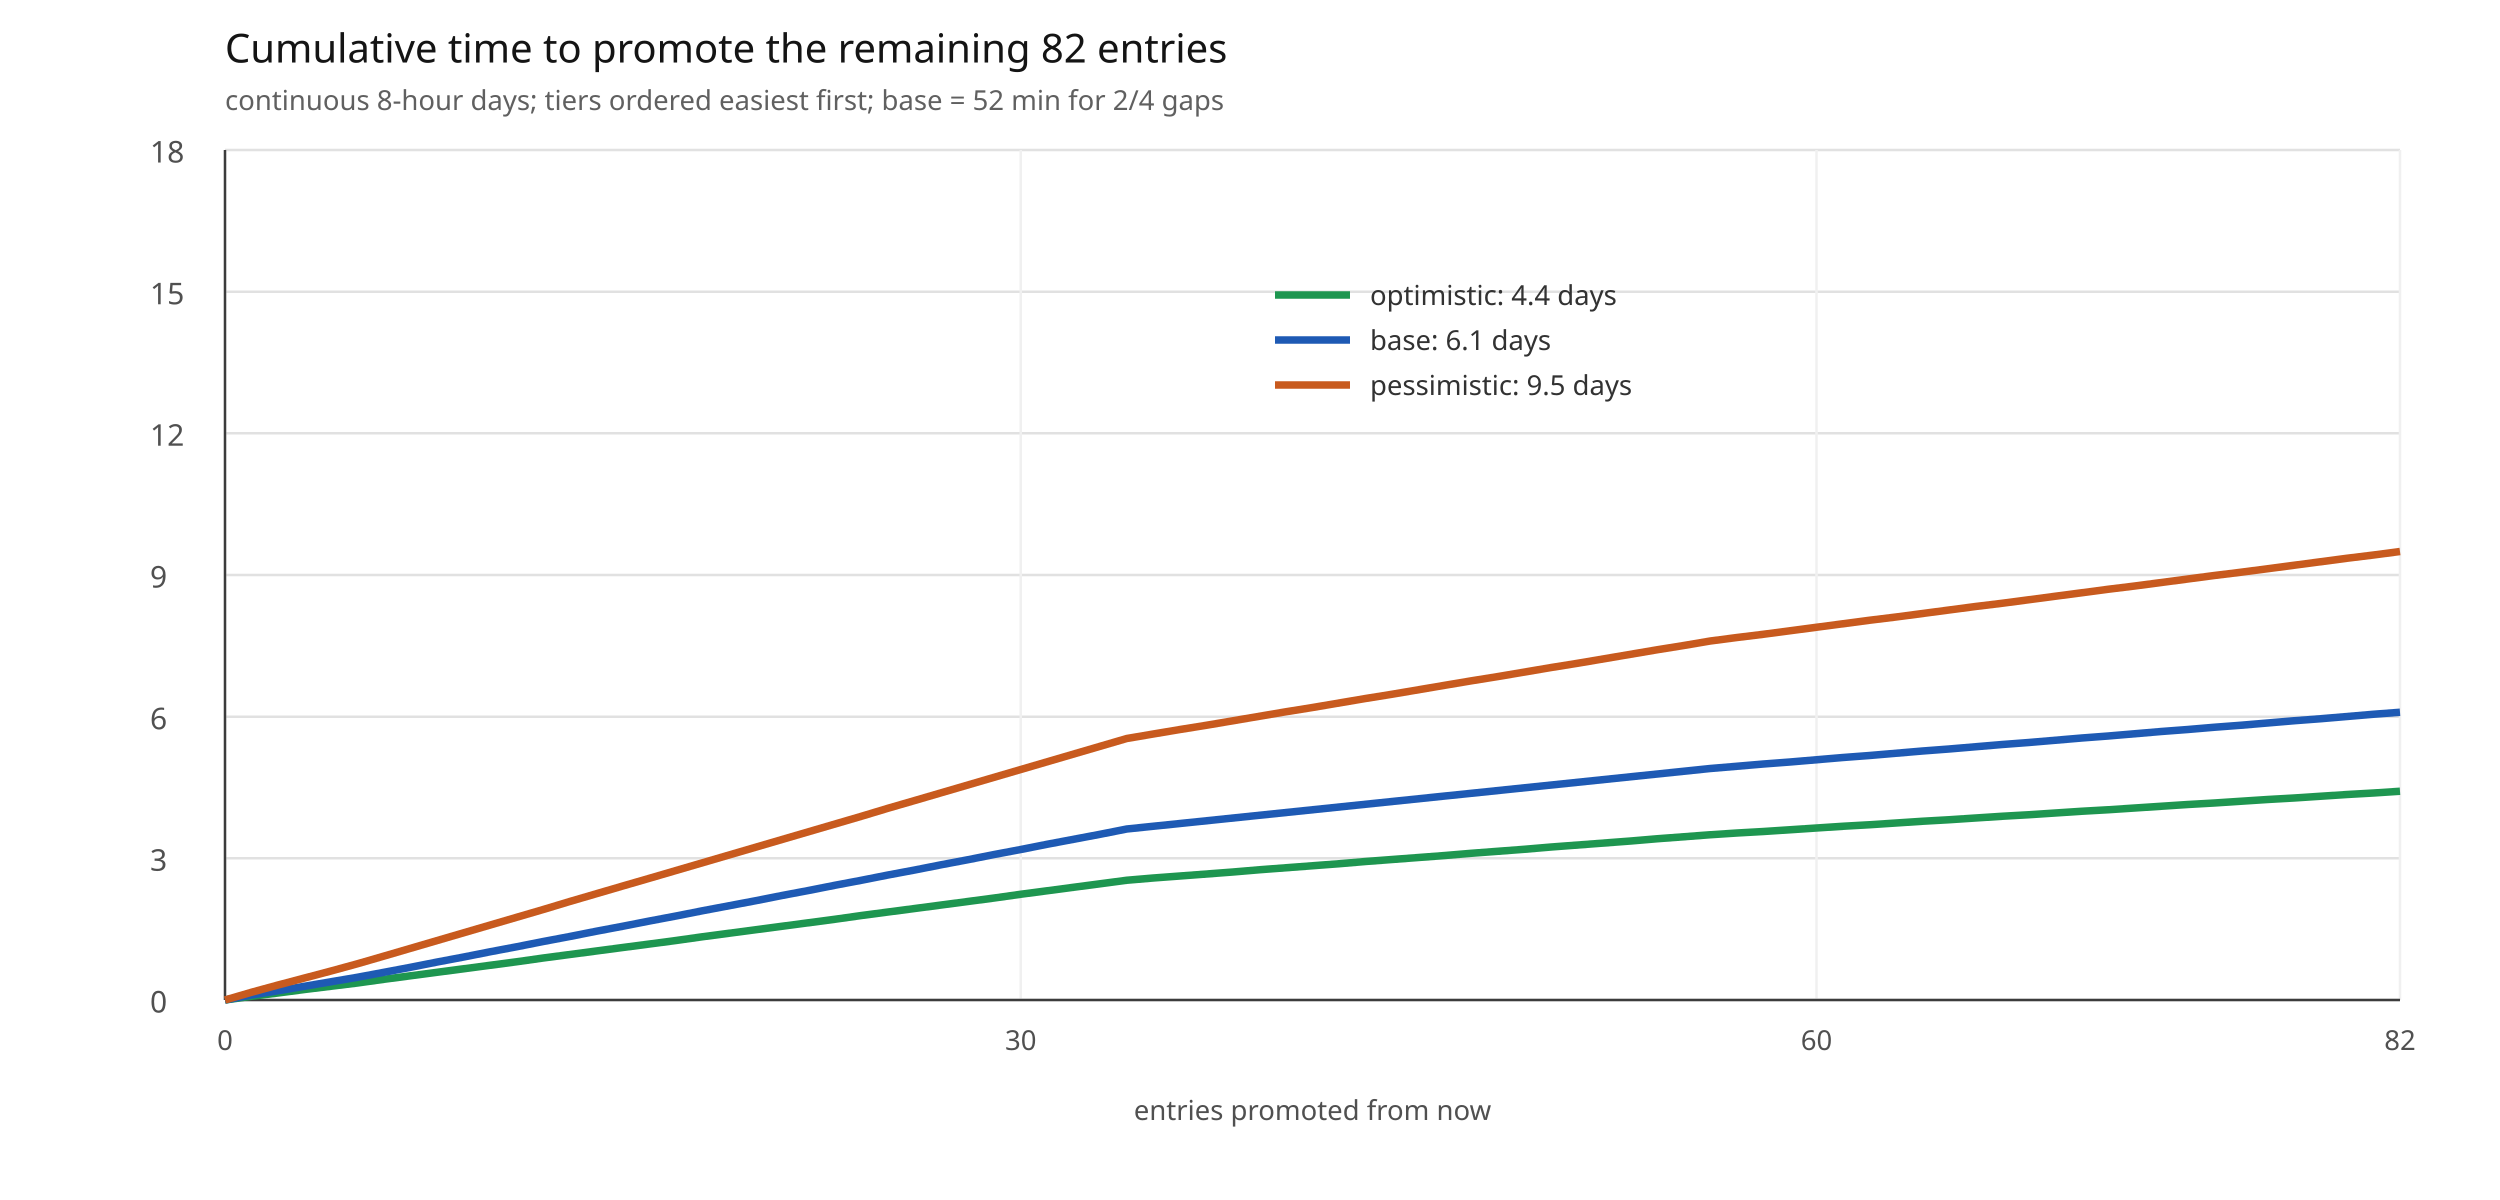
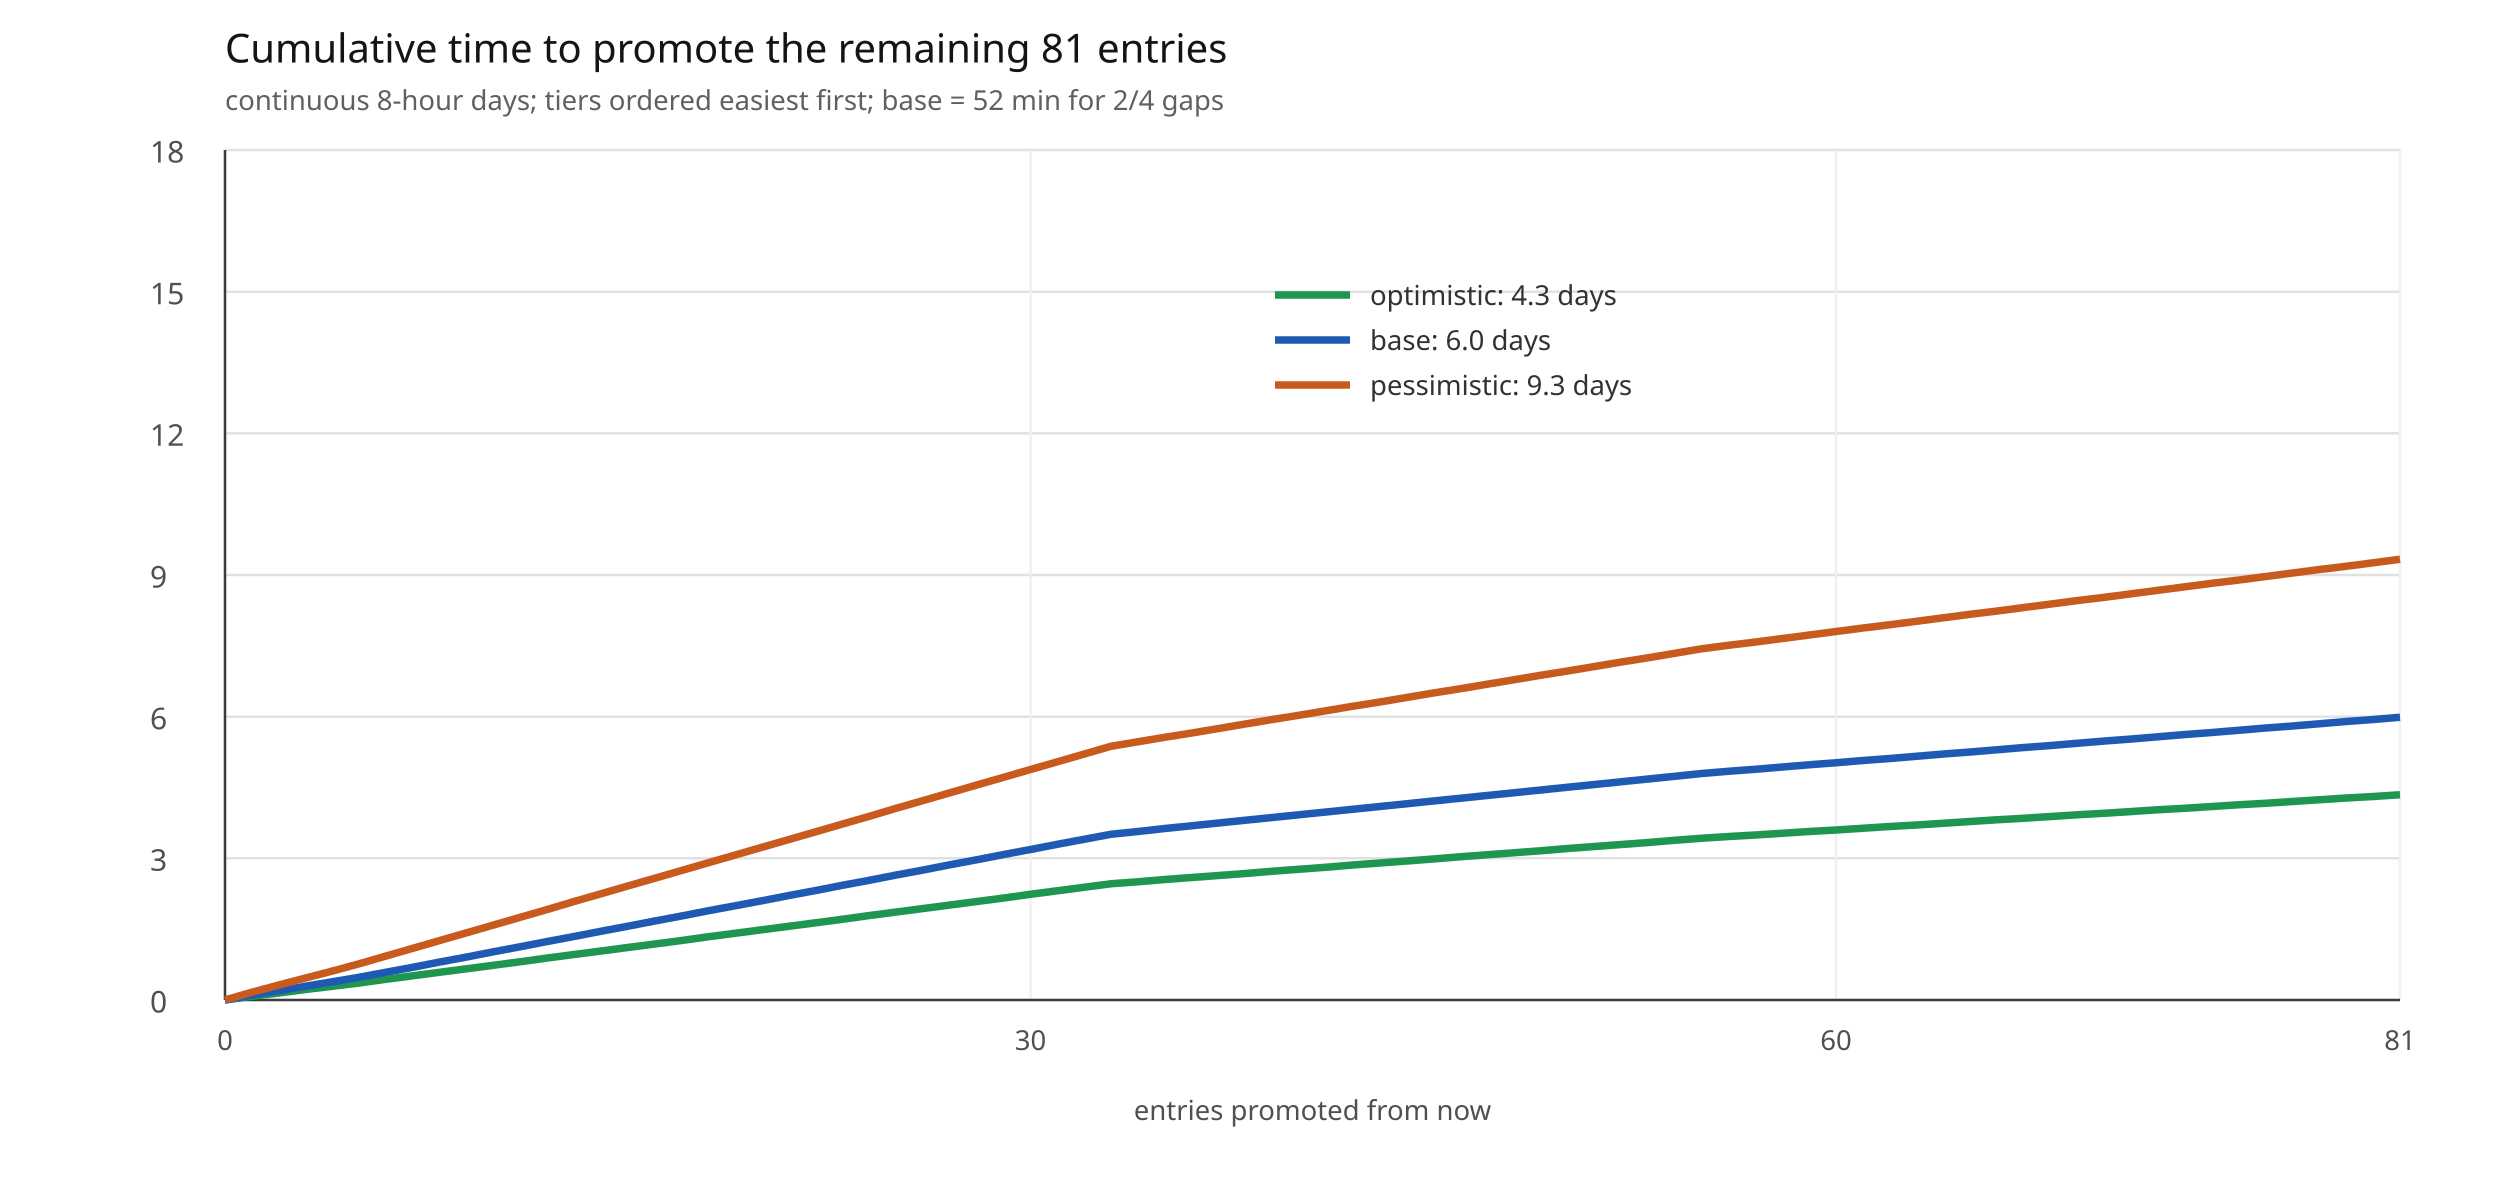
<svg xmlns="http://www.w3.org/2000/svg" width="1000" height="480" viewBox="0 0 1000 480">
  <rect width="100%" height="100%" fill="white" />
  <line x1="90" y1="400.0" x2="960" y2="400.0" stroke="#e1e1e1" />
  <text x="60" y="405.0" font-family="Verdana" font-size="12" fill="#505050">0</text>
  <line x1="90" y1="343.3" x2="960" y2="343.3" stroke="#e1e1e1" />
  <text x="60" y="348.3" font-family="Verdana" font-size="12" fill="#505050">3</text>
  <line x1="90" y1="286.7" x2="960" y2="286.7" stroke="#e1e1e1" />
  <text x="60" y="291.7" font-family="Verdana" font-size="12" fill="#505050">6</text>
  <line x1="90" y1="230.0" x2="960" y2="230.0" stroke="#e1e1e1" />
  <text x="60" y="235.0" font-family="Verdana" font-size="12" fill="#505050">9</text>
  <line x1="90" y1="173.3" x2="960" y2="173.3" stroke="#e1e1e1" />
  <text x="60" y="178.3" font-family="Verdana" font-size="12" fill="#505050">12</text>
  <line x1="90" y1="116.7" x2="960" y2="116.7" stroke="#e1e1e1" />
  <text x="60" y="121.7" font-family="Verdana" font-size="12" fill="#505050">15</text>
  <line x1="90" y1="60.0" x2="960" y2="60.0" stroke="#e1e1e1" />
  <text x="60" y="65.0" font-family="Verdana" font-size="12" fill="#505050">18</text>
  <line x1="90.0" y1="60" x2="90.0" y2="400" stroke="#f0f0f0" />
  <text x="90.0" y="420" text-anchor="middle" font-family="Verdana" font-size="11" fill="#505050">0</text>
-   <line x1="408.3" y1="60" x2="408.3" y2="400" stroke="#f0f0f0" />
-   <text x="408.3" y="420" text-anchor="middle" font-family="Verdana" font-size="11" fill="#505050">30</text>
-   <line x1="726.6" y1="60" x2="726.6" y2="400" stroke="#f0f0f0" />
-   <text x="726.6" y="420" text-anchor="middle" font-family="Verdana" font-size="11" fill="#505050">60</text>
-   <line x1="1044.9" y1="60" x2="1044.9" y2="400" stroke="#f0f0f0" />
-   <text x="1044.9" y="420" text-anchor="middle" font-family="Verdana" font-size="11" fill="#505050">90</text>
+   <line x1="412.2" y1="60" x2="412.2" y2="400" stroke="#f0f0f0" />
+   <text x="412.2" y="420" text-anchor="middle" font-family="Verdana" font-size="11" fill="#505050">30</text>
+   <line x1="734.4" y1="60" x2="734.4" y2="400" stroke="#f0f0f0" />
+   <text x="734.4" y="420" text-anchor="middle" font-family="Verdana" font-size="11" fill="#505050">60</text>
+   <line x1="1056.7" y1="60" x2="1056.7" y2="400" stroke="#f0f0f0" />
+   <text x="1056.7" y="420" text-anchor="middle" font-family="Verdana" font-size="11" fill="#505050">90</text>
  <line x1="960.0" y1="60" x2="960.0" y2="400" stroke="#f0f0f0" />
-   <text x="960.0" y="420" text-anchor="middle" font-family="Verdana" font-size="11" fill="#505050">82</text>
+   <text x="960.0" y="420" text-anchor="middle" font-family="Verdana" font-size="11" fill="#505050">81</text>
  <line x1="90" y1="60" x2="90" y2="400" stroke="#3c3c3c" />
  <line x1="90" y1="400" x2="960" y2="400" stroke="#3c3c3c" />
-   <polyline points="90.0,400.0 100.6,398.5 111.2,397.2 121.8,395.8 132.4,394.5 143.0,393.2 153.7,391.7 164.3,390.3 174.9,388.9 185.5,387.5 196.1,386.1 206.7,384.7 217.3,383.2 227.9,381.8 238.5,380.4 249.1,379.0 259.8,377.6 270.4,376.2 281.0,374.7 291.6,373.3 302.2,371.9 312.8,370.5 323.4,369.1 334.0,367.7 344.6,366.2 355.2,364.8 365.9,363.4 376.5,362.0 387.1,360.6 397.7,359.2 408.3,357.7 418.9,356.3 429.5,354.9 440.1,353.5 450.7,352.1 461.3,351.2 472.0,350.4 482.6,349.6 493.2,348.8 503.8,347.9 514.4,347.1 525.0,346.3 535.6,345.5 546.2,344.6 556.8,343.8 567.4,343.0 578.0,342.2 588.7,341.3 599.3,340.5 609.9,339.7 620.5,338.8 631.1,338.0 641.7,337.2 652.3,336.4 662.9,335.5 673.5,334.7 684.1,333.9 694.8,333.2 705.4,332.6 716.0,331.9 726.6,331.2 737.2,330.5 747.8,329.9 758.4,329.2 769.0,328.5 779.6,327.9 790.2,327.2 800.9,326.5 811.5,325.9 822.1,325.2 832.7,324.5 843.3,323.9 853.9,323.2 864.5,322.5 875.1,321.8 885.7,321.2 896.3,320.5 907.0,319.8 917.6,319.2 928.2,318.5 938.8,317.8 949.4,317.2 960.0,316.5" fill="none" stroke="#1e9650" stroke-width="3" />
+   <polyline points="90.0,400.0 100.7,398.5 111.5,397.2 122.2,395.8 133.0,394.5 143.7,393.2 154.4,391.7 165.2,390.3 175.9,388.9 186.7,387.5 197.4,386.1 208.1,384.7 218.9,383.2 229.6,381.8 240.4,380.4 251.1,379.0 261.9,377.6 272.6,376.2 283.3,374.7 294.1,373.3 304.8,371.9 315.6,370.5 326.3,369.1 337.0,367.7 347.8,366.2 358.5,364.8 369.3,363.4 380.0,362.0 390.7,360.6 401.5,359.2 412.2,357.7 423.0,356.3 433.7,354.9 444.4,353.5 455.2,352.7 465.9,351.8 476.7,351.0 487.4,350.2 498.1,349.4 508.9,348.5 519.6,347.7 530.4,346.9 541.1,346.0 551.9,345.2 562.6,344.4 573.3,343.6 584.1,342.7 594.8,341.9 605.6,341.1 616.3,340.3 627.0,339.4 637.8,338.6 648.5,337.8 659.3,337.0 670.0,336.1 680.7,335.3 691.5,334.6 702.2,334.0 713.0,333.3 723.7,332.6 734.4,332.0 745.2,331.3 755.9,330.6 766.7,330.0 777.4,329.3 788.1,328.6 798.9,327.9 809.6,327.3 820.4,326.6 831.1,325.9 841.9,325.3 852.6,324.6 863.3,323.9 874.1,323.3 884.8,322.6 895.6,321.9 906.3,321.3 917.0,320.6 927.8,319.9 938.5,319.2 949.3,318.6 960.0,317.9" fill="none" stroke="#1e9650" stroke-width="3" />
  <line x1="510" y1="118" x2="540" y2="118" stroke="#1e9650" stroke-width="3" />
-   <text x="548" y="122" font-family="Verdana" font-size="11" fill="#323232">optimistic: 4.4 days</text>
-   <polyline points="90.0,400.0 100.6,398.0 111.2,396.3 121.8,394.5 132.4,392.7 143.0,390.9 153.7,388.9 164.3,386.9 174.9,384.8 185.5,382.8 196.1,380.7 206.7,378.7 217.3,376.6 227.9,374.6 238.5,372.5 249.1,370.5 259.8,368.4 270.4,366.4 281.0,364.3 291.6,362.3 302.2,360.3 312.8,358.2 323.4,356.2 334.0,354.1 344.6,352.1 355.2,350.0 365.9,348.0 376.5,345.9 387.1,343.9 397.7,341.8 408.3,339.8 418.9,337.7 429.5,335.7 440.1,333.7 450.7,331.6 461.3,330.5 472.0,329.4 482.6,328.3 493.2,327.2 503.8,326.1 514.4,325.0 525.0,323.9 535.6,322.8 546.2,321.7 556.8,320.6 567.4,319.5 578.0,318.4 588.7,317.3 599.3,316.2 609.9,315.1 620.5,314.0 631.1,312.9 641.7,311.8 652.3,310.7 662.9,309.6 673.5,308.5 684.1,307.4 694.8,306.5 705.4,305.6 716.0,304.8 726.6,303.9 737.2,303.0 747.8,302.2 758.4,301.3 769.0,300.4 779.6,299.6 790.2,298.7 800.9,297.8 811.5,297.0 822.1,296.1 832.7,295.2 843.3,294.4 853.9,293.5 864.5,292.6 875.1,291.8 885.7,290.9 896.3,290.1 907.0,289.2 917.6,288.3 928.2,287.5 938.8,286.6 949.4,285.7 960.0,284.9" fill="none" stroke="#1e5ab4" stroke-width="3" />
+   <text x="548" y="122" font-family="Verdana" font-size="11" fill="#323232">optimistic: 4.3 days</text>
+   <polyline points="90.0,400.0 100.7,398.0 111.5,396.3 122.2,394.5 133.0,392.7 143.7,390.9 154.4,388.9 165.2,386.9 175.9,384.8 186.7,382.8 197.4,380.7 208.1,378.7 218.9,376.6 229.6,374.6 240.4,372.5 251.1,370.5 261.9,368.4 272.6,366.4 283.3,364.3 294.1,362.3 304.8,360.3 315.6,358.2 326.3,356.2 337.0,354.1 347.8,352.1 358.5,350.0 369.3,348.0 380.0,345.9 390.7,343.9 401.5,341.8 412.2,339.8 423.0,337.7 433.7,335.7 444.4,333.7 455.2,332.6 465.9,331.4 476.7,330.3 487.4,329.2 498.1,328.1 508.9,327.0 519.6,325.9 530.4,324.8 541.1,323.7 551.9,322.6 562.6,321.5 573.3,320.4 584.1,319.3 594.8,318.2 605.6,317.1 616.3,316.0 627.0,314.9 637.8,313.8 648.5,312.7 659.3,311.6 670.0,310.5 680.7,309.4 691.5,308.5 702.2,307.7 713.0,306.8 723.7,305.9 734.4,305.1 745.2,304.2 755.9,303.4 766.7,302.5 777.4,301.6 788.1,300.8 798.9,299.9 809.6,299.0 820.4,298.2 831.1,297.3 841.9,296.4 852.6,295.6 863.3,294.7 874.1,293.8 884.8,293.0 895.6,292.1 906.3,291.2 917.0,290.4 927.8,289.5 938.5,288.6 949.3,287.8 960.0,286.9" fill="none" stroke="#1e5ab4" stroke-width="3" />
  <line x1="510" y1="136" x2="540" y2="136" stroke="#1e5ab4" stroke-width="3" />
-   <text x="548" y="140" font-family="Verdana" font-size="11" fill="#323232">base: 6.1 days</text>
-   <polyline points="90.0,400.0 100.6,396.9 111.2,394.0 121.8,391.2 132.4,388.4 143.0,385.5 153.7,382.4 164.3,379.3 174.9,376.2 185.5,373.1 196.1,370.0 206.7,366.9 217.3,363.8 227.9,360.6 238.5,357.5 249.1,354.4 259.8,351.3 270.4,348.2 281.0,345.1 291.6,342.0 302.2,338.9 312.8,335.8 323.4,332.7 334.0,329.6 344.6,326.5 355.2,323.3 365.9,320.2 376.5,317.1 387.1,314.0 397.7,310.9 408.3,307.8 418.9,304.7 429.5,301.6 440.1,298.5 450.7,295.4 461.3,293.6 472.0,291.8 482.6,290.1 493.2,288.3 503.8,286.5 514.4,284.7 525.0,283.0 535.6,281.2 546.2,279.4 556.8,277.7 567.4,275.9 578.0,274.1 588.7,272.3 599.3,270.6 609.9,268.8 620.5,267.0 631.1,265.3 641.7,263.5 652.3,261.7 662.9,259.9 673.5,258.2 684.1,256.4 694.8,255.0 705.4,253.7 716.0,252.3 726.6,250.9 737.2,249.5 747.8,248.1 758.4,246.8 769.0,245.4 779.6,244.0 790.2,242.6 800.9,241.3 811.5,239.9 822.1,238.5 832.7,237.1 843.3,235.7 853.9,234.4 864.5,233.0 875.1,231.6 885.7,230.2 896.3,228.9 907.0,227.5 917.6,226.1 928.2,224.7 938.8,223.3 949.4,222.0 960.0,220.6" fill="none" stroke="#c85a1e" stroke-width="3" />
+   <text x="548" y="140" font-family="Verdana" font-size="11" fill="#323232">base: 6.0 days</text>
+   <polyline points="90.0,400.0 100.7,396.9 111.5,394.0 122.2,391.2 133.0,388.4 143.7,385.5 154.4,382.4 165.2,379.3 175.9,376.2 186.7,373.1 197.4,370.0 208.1,366.9 218.9,363.8 229.6,360.6 240.4,357.5 251.1,354.4 261.9,351.3 272.6,348.2 283.3,345.1 294.1,342.0 304.8,338.9 315.6,335.8 326.3,332.7 337.0,329.6 347.8,326.5 358.5,323.3 369.3,320.2 380.0,317.1 390.7,314.0 401.5,310.9 412.2,307.8 423.0,304.7 433.7,301.6 444.4,298.5 455.2,296.7 465.9,294.9 476.7,293.2 487.4,291.4 498.1,289.6 508.9,287.8 519.6,286.1 530.4,284.3 541.1,282.5 551.9,280.8 562.6,279.0 573.3,277.2 584.1,275.5 594.8,273.7 605.6,271.9 616.3,270.1 627.0,268.4 637.8,266.6 648.5,264.8 659.3,263.1 670.0,261.3 680.7,259.5 691.5,258.1 702.2,256.8 713.0,255.4 723.7,254.0 734.4,252.6 745.2,251.2 755.9,249.9 766.7,248.5 777.4,247.1 788.1,245.7 798.9,244.4 809.6,243.0 820.4,241.6 831.1,240.2 841.9,238.9 852.6,237.5 863.3,236.1 874.1,234.7 884.8,233.3 895.6,232.0 906.3,230.6 917.0,229.2 927.8,227.8 938.5,226.5 949.3,225.1 960.0,223.7" fill="none" stroke="#c85a1e" stroke-width="3" />
  <line x1="510" y1="154" x2="540" y2="154" stroke="#c85a1e" stroke-width="3" />
-   <text x="548" y="158" font-family="Verdana" font-size="11" fill="#323232">pessimistic: 9.5 days</text>
-   <text x="90" y="25" font-family="Verdana" font-size="16" fill="#141414">Cumulative time to promote the remaining 82 entries</text>
+   <text x="548" y="158" font-family="Verdana" font-size="11" fill="#323232">pessimistic: 9.3 days</text>
+   <text x="90" y="25" font-family="Verdana" font-size="16" fill="#141414">Cumulative time to promote the remaining 81 entries</text>
  <text x="90" y="44" font-family="Verdana" font-size="11" fill="#606060">continuous 8-hour days; tiers ordered easiest first; base = 52 min for 2/4 gaps</text>
  <text x="525.0" y="448" text-anchor="middle" font-family="Verdana" font-size="11" fill="#505050">entries promoted from now</text>
</svg>
